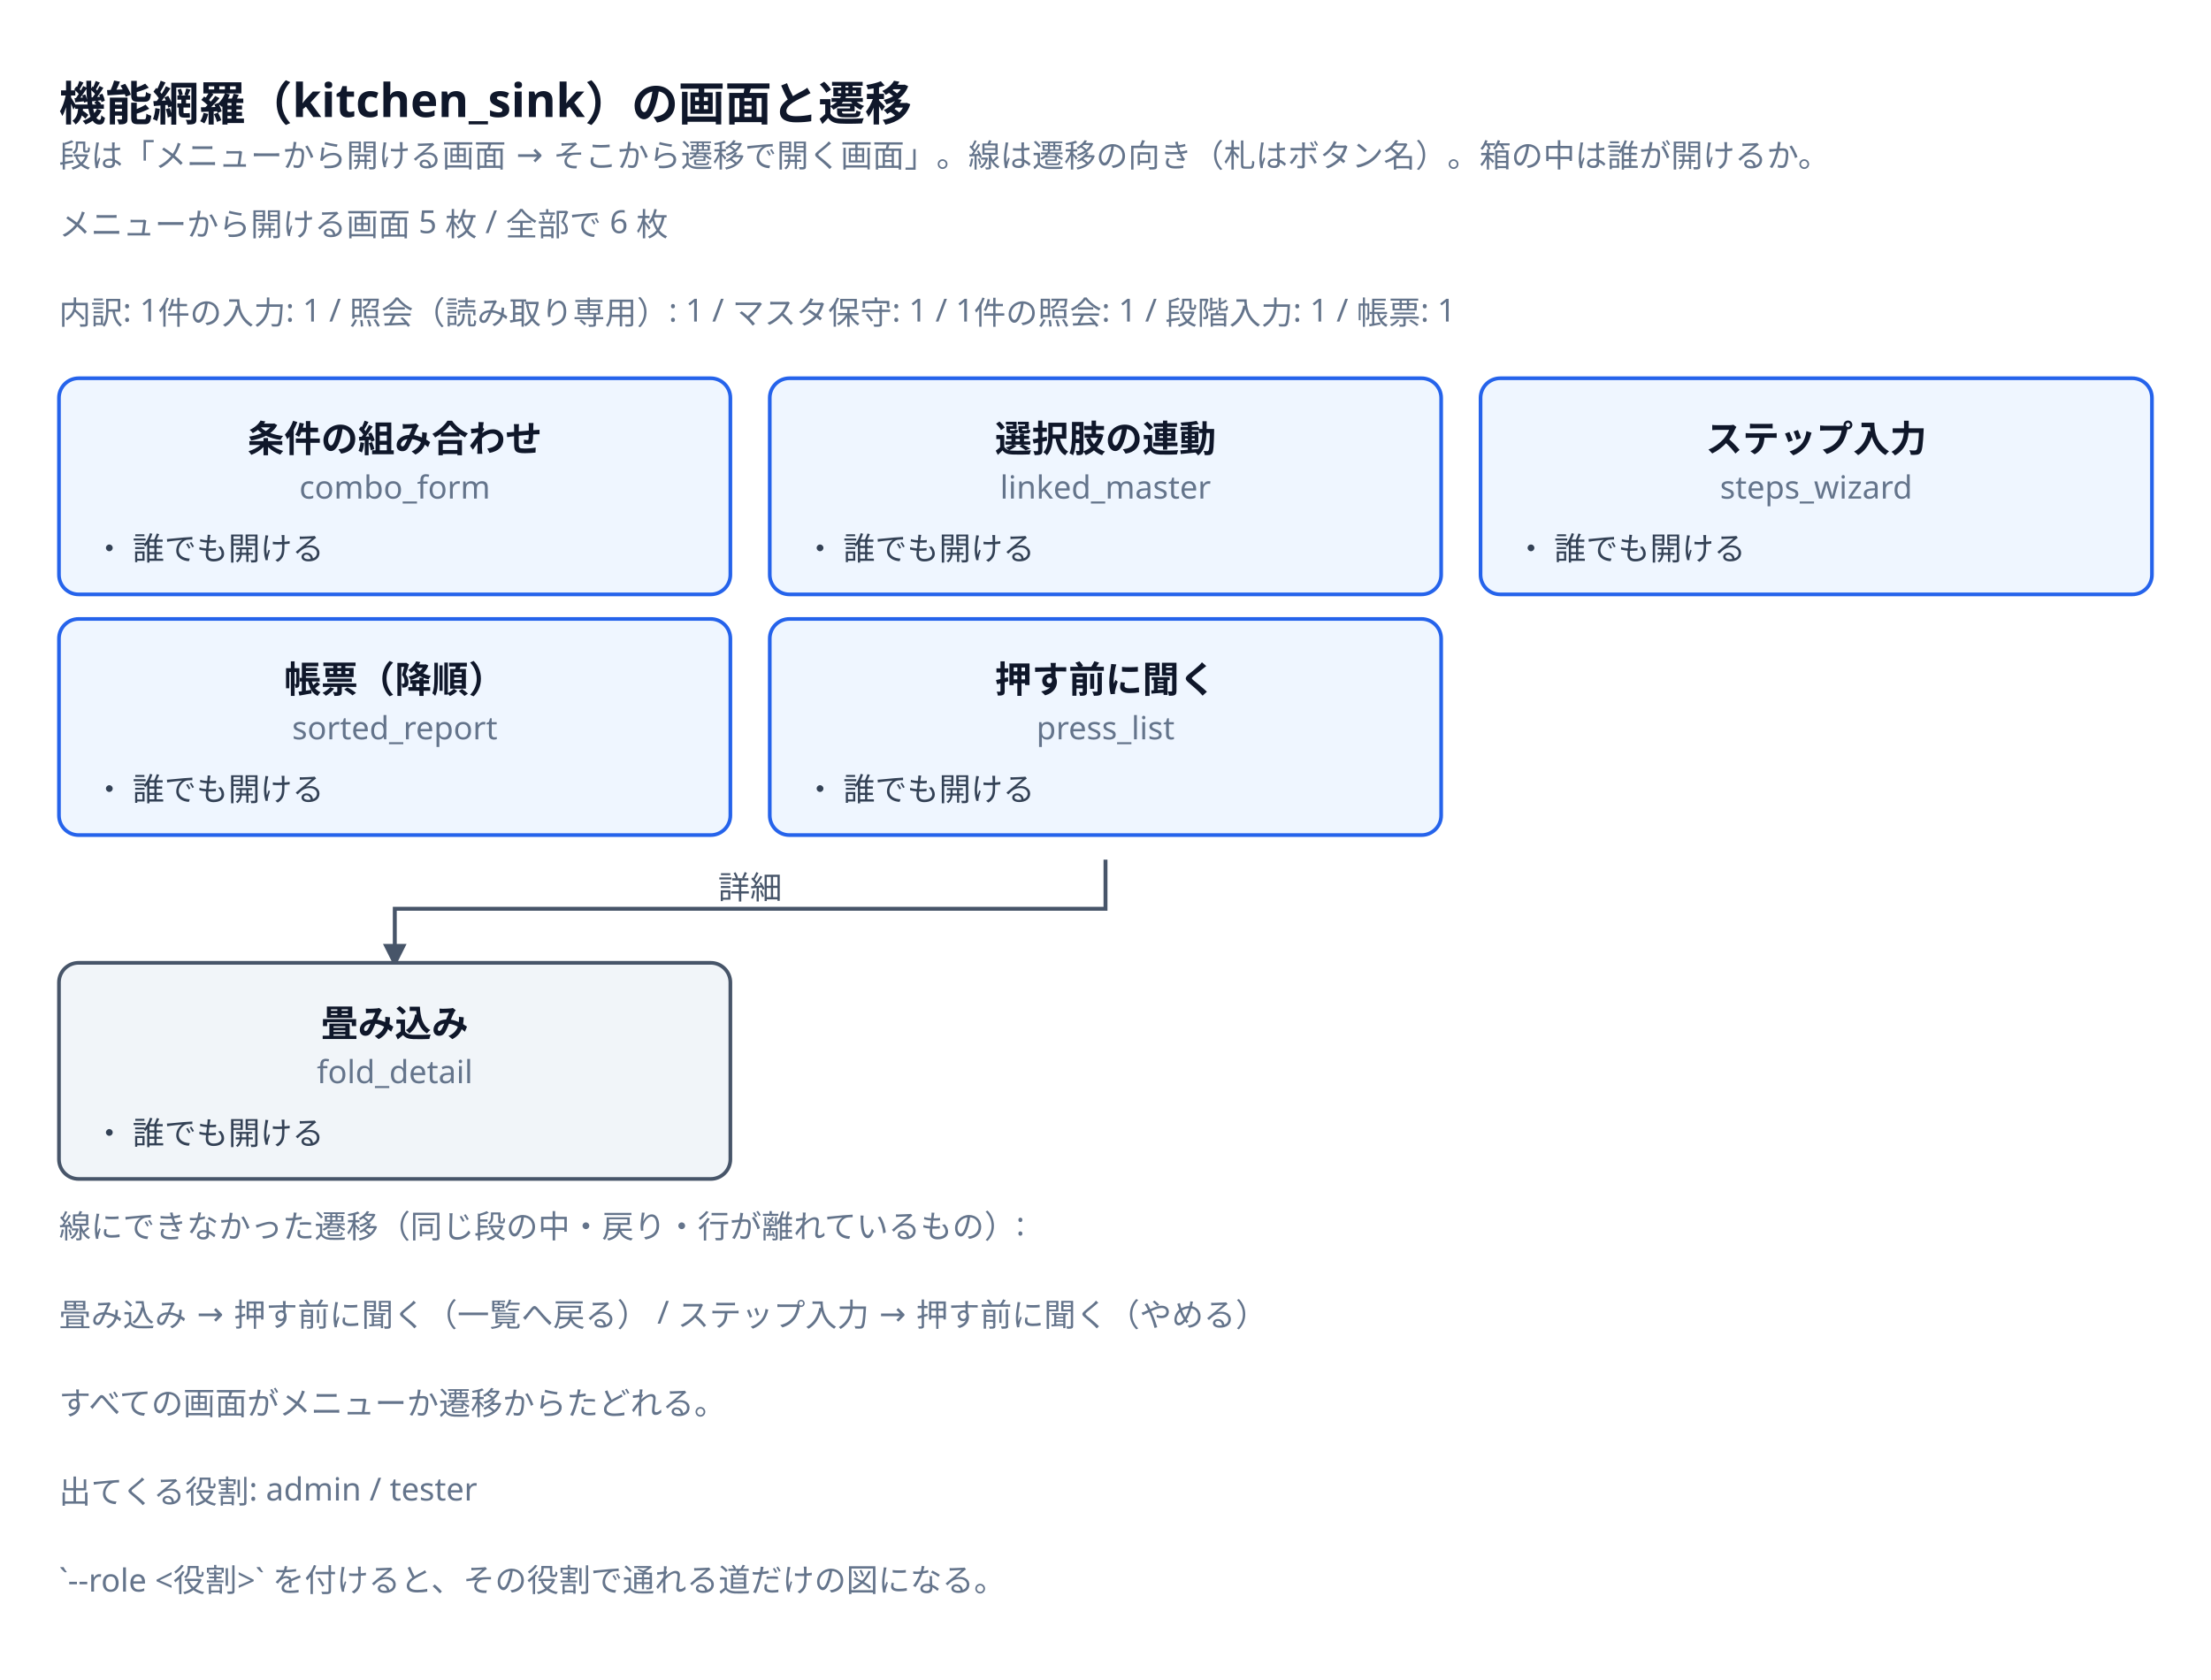
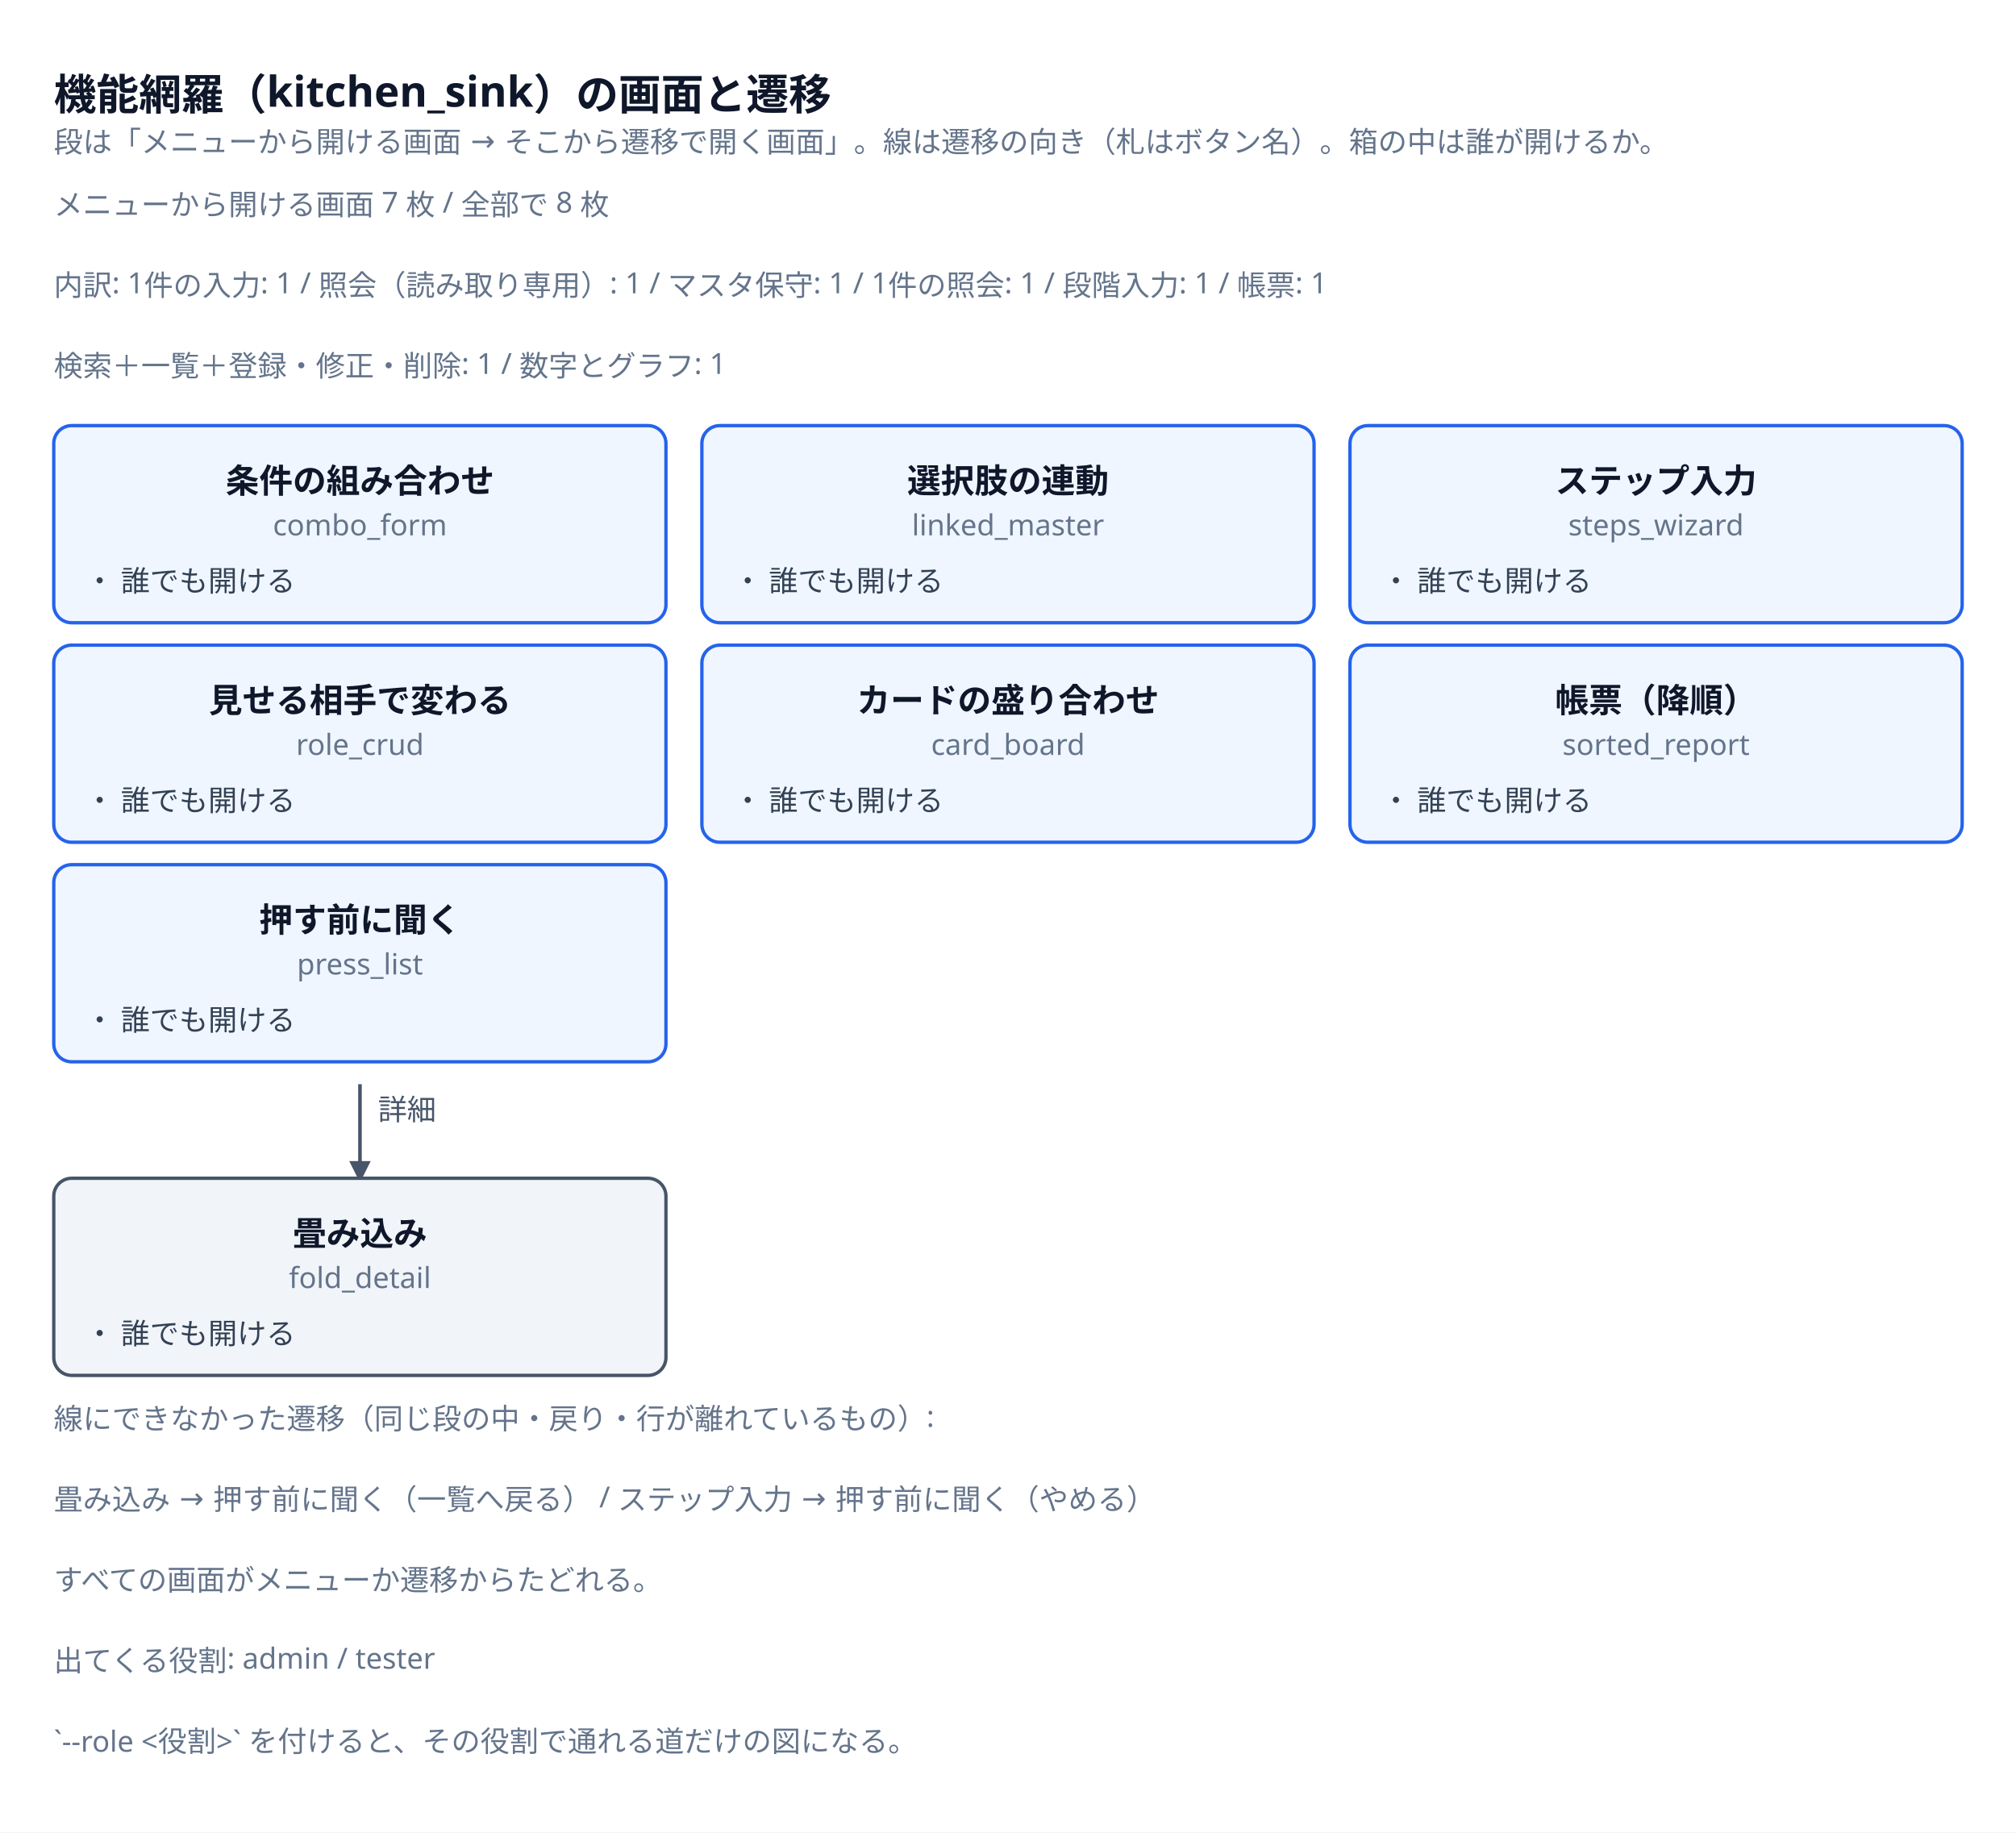
- <svg xmlns="http://www.w3.org/2000/svg" viewBox="0 0 900 684" width="900" height="684" role="img" aria-label="機能網羅（kitchen_sink）の画面と遷移">
+ <svg xmlns="http://www.w3.org/2000/svg" viewBox="0 0 900 818" width="900" height="818" role="img" aria-label="機能網羅（kitchen_sink）の画面と遷移">
  <style>
    .bg { fill: #ffffff }
    text { font-family: system-ui, "Hiragino Sans", "Noto Sans JP", sans-serif; fill: #0f172a }
    .title { font-size: 19px; font-weight: 700 }
    .caption { font-size: 13px; fill: #64748b }
    .label { font-size: 15px; font-weight: 600 }
    .note { font-size: 13px; fill: #64748b }
    .body { font-size: 13px; fill: #334155 }
    .edge { font-size: 13px; fill: #475569 }
    .strong { font-weight: 700 }
    .good { fill: #15803d }
    .bad { fill: #b91c1c }
    .box { stroke-width: 1.5 }
    .core { fill: #f1f5f9; stroke: #475569 }
    .input { fill: #eff6ff; stroke: #2563eb }
    .output { fill: #f0fdf4; stroke: #16a34a }
    .outside { fill: #fefce8; stroke: #ca8a04; stroke-dasharray: 5 4 }
    .warn { fill: #fef2f2; stroke: #dc2626 }
    .flow { stroke: #475569; stroke-width: 2 }
    .link { fill: none; stroke-width: 1.6 }
    .back { stroke: #94a3b8 }
    .tip { fill: #475569 }
    .tipBack { fill: #94a3b8 }
    @media (prefers-color-scheme: dark) {
      .bg { fill: #0b1220 }
      text { fill: #e2e8f0 }
      .caption, .note { fill: #94a3b8 }
      .body { fill: #cbd5e1 }
      .edge { fill: #cbd5e1 }
      .good { fill: #4ade80 }
      .bad { fill: #f87171 }
      .core { fill: #172033; stroke: #94a3b8 }
      .input { fill: #172554; stroke: #60a5fa }
      .output { fill: #052e16; stroke: #4ade80 }
      .outside { fill: #2a2410; stroke: #facc15 }
      .warn { fill: #2b1416; stroke: #f87171 }
      .flow { stroke: #cbd5e1 }
      .back { stroke: #64748b }
      .tip { fill: #cbd5e1 }
      .tipBack { fill: #64748b }
    }
  </style>
  <defs>
    <marker id="tip" viewBox="0 0 10 10" refX="8" refY="5" markerWidth="6" markerHeight="6" orient="auto-start-reverse">
      <path class="tip" d="M 0 0 L 10 5 L 0 10 z" />
    </marker>
    <marker id="tipBack" viewBox="0 0 10 10" refX="8" refY="5" markerWidth="6" markerHeight="6" orient="auto-start-reverse">
      <path class="tipBack" d="M 0 0 L 10 5 L 0 10 z" />
    </marker>
  </defs>
-   <rect class="bg" x="0" y="0" width="900" height="684" />
+   <rect class="bg" x="0" y="0" width="900" height="818" />
  <text class="title" x="24" y="49">機能網羅（kitchen_sink）の画面と遷移</text>
  <text class="caption" x="24" y="68">段は「メニューから開ける画面 → そこから遷移で開く画面」。線は遷移の向き（札はボタン名）。箱の中は誰が開けるか。</text>
-   <text class="caption" x="24" y="96">メニューから開ける画面 5 枚 / 全部で 6 枚</text>
+   <text class="caption" x="24" y="96">メニューから開ける画面 7 枚 / 全部で 8 枚</text>
  <text class="caption" x="24" y="132">内訳: 1件の入力: 1 / 照会（読み取り専用）: 1 / マスタ保守: 1 / 1件の照会: 1 / 段階入力: 1 / 帳票: 1</text>
-   <rect class="box input" x="24" y="154" width="273.3" height="88" rx="8" />
-   <text class="label" x="160.7" y="184" text-anchor="middle">条件の組み合わせ</text>
-   <text class="note" x="160.7" y="203" text-anchor="middle">combo_form</text>
-   <text class="body body" x="38.0" y="228">・ 誰でも開ける</text>
-   <rect class="box input" x="313.333" y="154" width="273.3" height="88" rx="8" />
-   <text class="label" x="450.0" y="184" text-anchor="middle">選択肢の連動</text>
-   <text class="note" x="450.0" y="203" text-anchor="middle">linked_master</text>
-   <text class="body body" x="327.3" y="228">・ 誰でも開ける</text>
-   <rect class="box input" x="602.667" y="154" width="273.3" height="88" rx="8" />
-   <text class="label" x="739.3" y="184" text-anchor="middle">ステップ入力</text>
-   <text class="note" x="739.3" y="203" text-anchor="middle">steps_wizard</text>
-   <text class="body body" x="616.7" y="228">・ 誰でも開ける</text>
-   <rect class="box input" x="24" y="252" width="273.3" height="88" rx="8" />
-   <text class="label" x="160.7" y="282" text-anchor="middle">帳票（降順）</text>
-   <text class="note" x="160.7" y="301" text-anchor="middle">sorted_report</text>
-   <text class="body body" x="38.0" y="326">・ 誰でも開ける</text>
-   <rect class="box input" x="313.333" y="252" width="273.3" height="88" rx="8" />
-   <text class="label" x="450.0" y="282" text-anchor="middle">押す前に聞く</text>
-   <text class="note" x="450.0" y="301" text-anchor="middle">press_list</text>
-   <text class="body body" x="327.3" y="326">・ 誰でも開ける</text>
-   <path class="flow link" d="M 450.0 350 V 370.0 H 160.7 V 392" marker-end="url(#tip)" />
-   <text class="edge" x="305.3" y="366.0" text-anchor="middle">詳細</text>
-   <rect class="box core" x="24" y="392" width="273.3" height="88" rx="8" />
-   <text class="label" x="160.7" y="422" text-anchor="middle">畳み込み</text>
-   <text class="note" x="160.7" y="441" text-anchor="middle">fold_detail</text>
-   <text class="body body" x="38.0" y="466">・ 誰でも開ける</text>
-   <text class="caption" x="24" y="504">線にできなかった遷移（同じ段の中・戻り・行が離れているもの）:</text>
-   <text class="caption" x="24" y="540">  畳み込み → 押す前に聞く（一覧へ戻る） / ステップ入力 → 押す前に聞く（やめる）</text>
-   <text class="caption" x="24" y="576">すべての画面がメニューか遷移からたどれる。</text>
-   <text class="caption" x="24" y="612">出てくる役割: admin / tester</text>
-   <text class="caption" x="24" y="648">`--role &lt;役割&gt;` を付けると、その役割で通れる道だけの図になる。</text>
+   <text class="caption" x="24" y="168">検索＋一覧＋登録・修正・削除: 1 / 数字とグラフ: 1</text>
+   <rect class="box input" x="24" y="190" width="273.3" height="88" rx="8" />
+   <text class="label" x="160.7" y="220" text-anchor="middle">条件の組み合わせ</text>
+   <text class="note" x="160.7" y="239" text-anchor="middle">combo_form</text>
+   <text class="body body" x="38.0" y="264">・ 誰でも開ける</text>
+   <rect class="box input" x="313.333" y="190" width="273.3" height="88" rx="8" />
+   <text class="label" x="450.0" y="220" text-anchor="middle">選択肢の連動</text>
+   <text class="note" x="450.0" y="239" text-anchor="middle">linked_master</text>
+   <text class="body body" x="327.3" y="264">・ 誰でも開ける</text>
+   <rect class="box input" x="602.667" y="190" width="273.3" height="88" rx="8" />
+   <text class="label" x="739.3" y="220" text-anchor="middle">ステップ入力</text>
+   <text class="note" x="739.3" y="239" text-anchor="middle">steps_wizard</text>
+   <text class="body body" x="616.7" y="264">・ 誰でも開ける</text>
+   <rect class="box input" x="24" y="288" width="273.3" height="88" rx="8" />
+   <text class="label" x="160.7" y="318" text-anchor="middle">見せる相手で変わる</text>
+   <text class="note" x="160.7" y="337" text-anchor="middle">role_crud</text>
+   <text class="body body" x="38.0" y="362">・ 誰でも開ける</text>
+   <rect class="box input" x="313.333" y="288" width="273.3" height="88" rx="8" />
+   <text class="label" x="450.0" y="318" text-anchor="middle">カードの盛り合わせ</text>
+   <text class="note" x="450.0" y="337" text-anchor="middle">card_board</text>
+   <text class="body body" x="327.3" y="362">・ 誰でも開ける</text>
+   <rect class="box input" x="602.667" y="288" width="273.3" height="88" rx="8" />
+   <text class="label" x="739.3" y="318" text-anchor="middle">帳票（降順）</text>
+   <text class="note" x="739.3" y="337" text-anchor="middle">sorted_report</text>
+   <text class="body body" x="616.7" y="362">・ 誰でも開ける</text>
+   <rect class="box input" x="24" y="386" width="273.3" height="88" rx="8" />
+   <text class="label" x="160.7" y="416" text-anchor="middle">押す前に聞く</text>
+   <text class="note" x="160.7" y="435" text-anchor="middle">press_list</text>
+   <text class="body body" x="38.0" y="460">・ 誰でも開ける</text>
+   <path class="flow link" d="M 160.7 484 V 504.0 H 160.7 V 526" marker-end="url(#tip)" />
+   <text class="edge" x="168.7" y="500.0">詳細</text>
+   <rect class="box core" x="24" y="526" width="273.3" height="88" rx="8" />
+   <text class="label" x="160.7" y="556" text-anchor="middle">畳み込み</text>
+   <text class="note" x="160.7" y="575" text-anchor="middle">fold_detail</text>
+   <text class="body body" x="38.0" y="600">・ 誰でも開ける</text>
+   <text class="caption" x="24" y="638">線にできなかった遷移（同じ段の中・戻り・行が離れているもの）:</text>
+   <text class="caption" x="24" y="674">  畳み込み → 押す前に聞く（一覧へ戻る） / ステップ入力 → 押す前に聞く（やめる）</text>
+   <text class="caption" x="24" y="710">すべての画面がメニューか遷移からたどれる。</text>
+   <text class="caption" x="24" y="746">出てくる役割: admin / tester</text>
+   <text class="caption" x="24" y="782">`--role &lt;役割&gt;` を付けると、その役割で通れる道だけの図になる。</text>
</svg>
